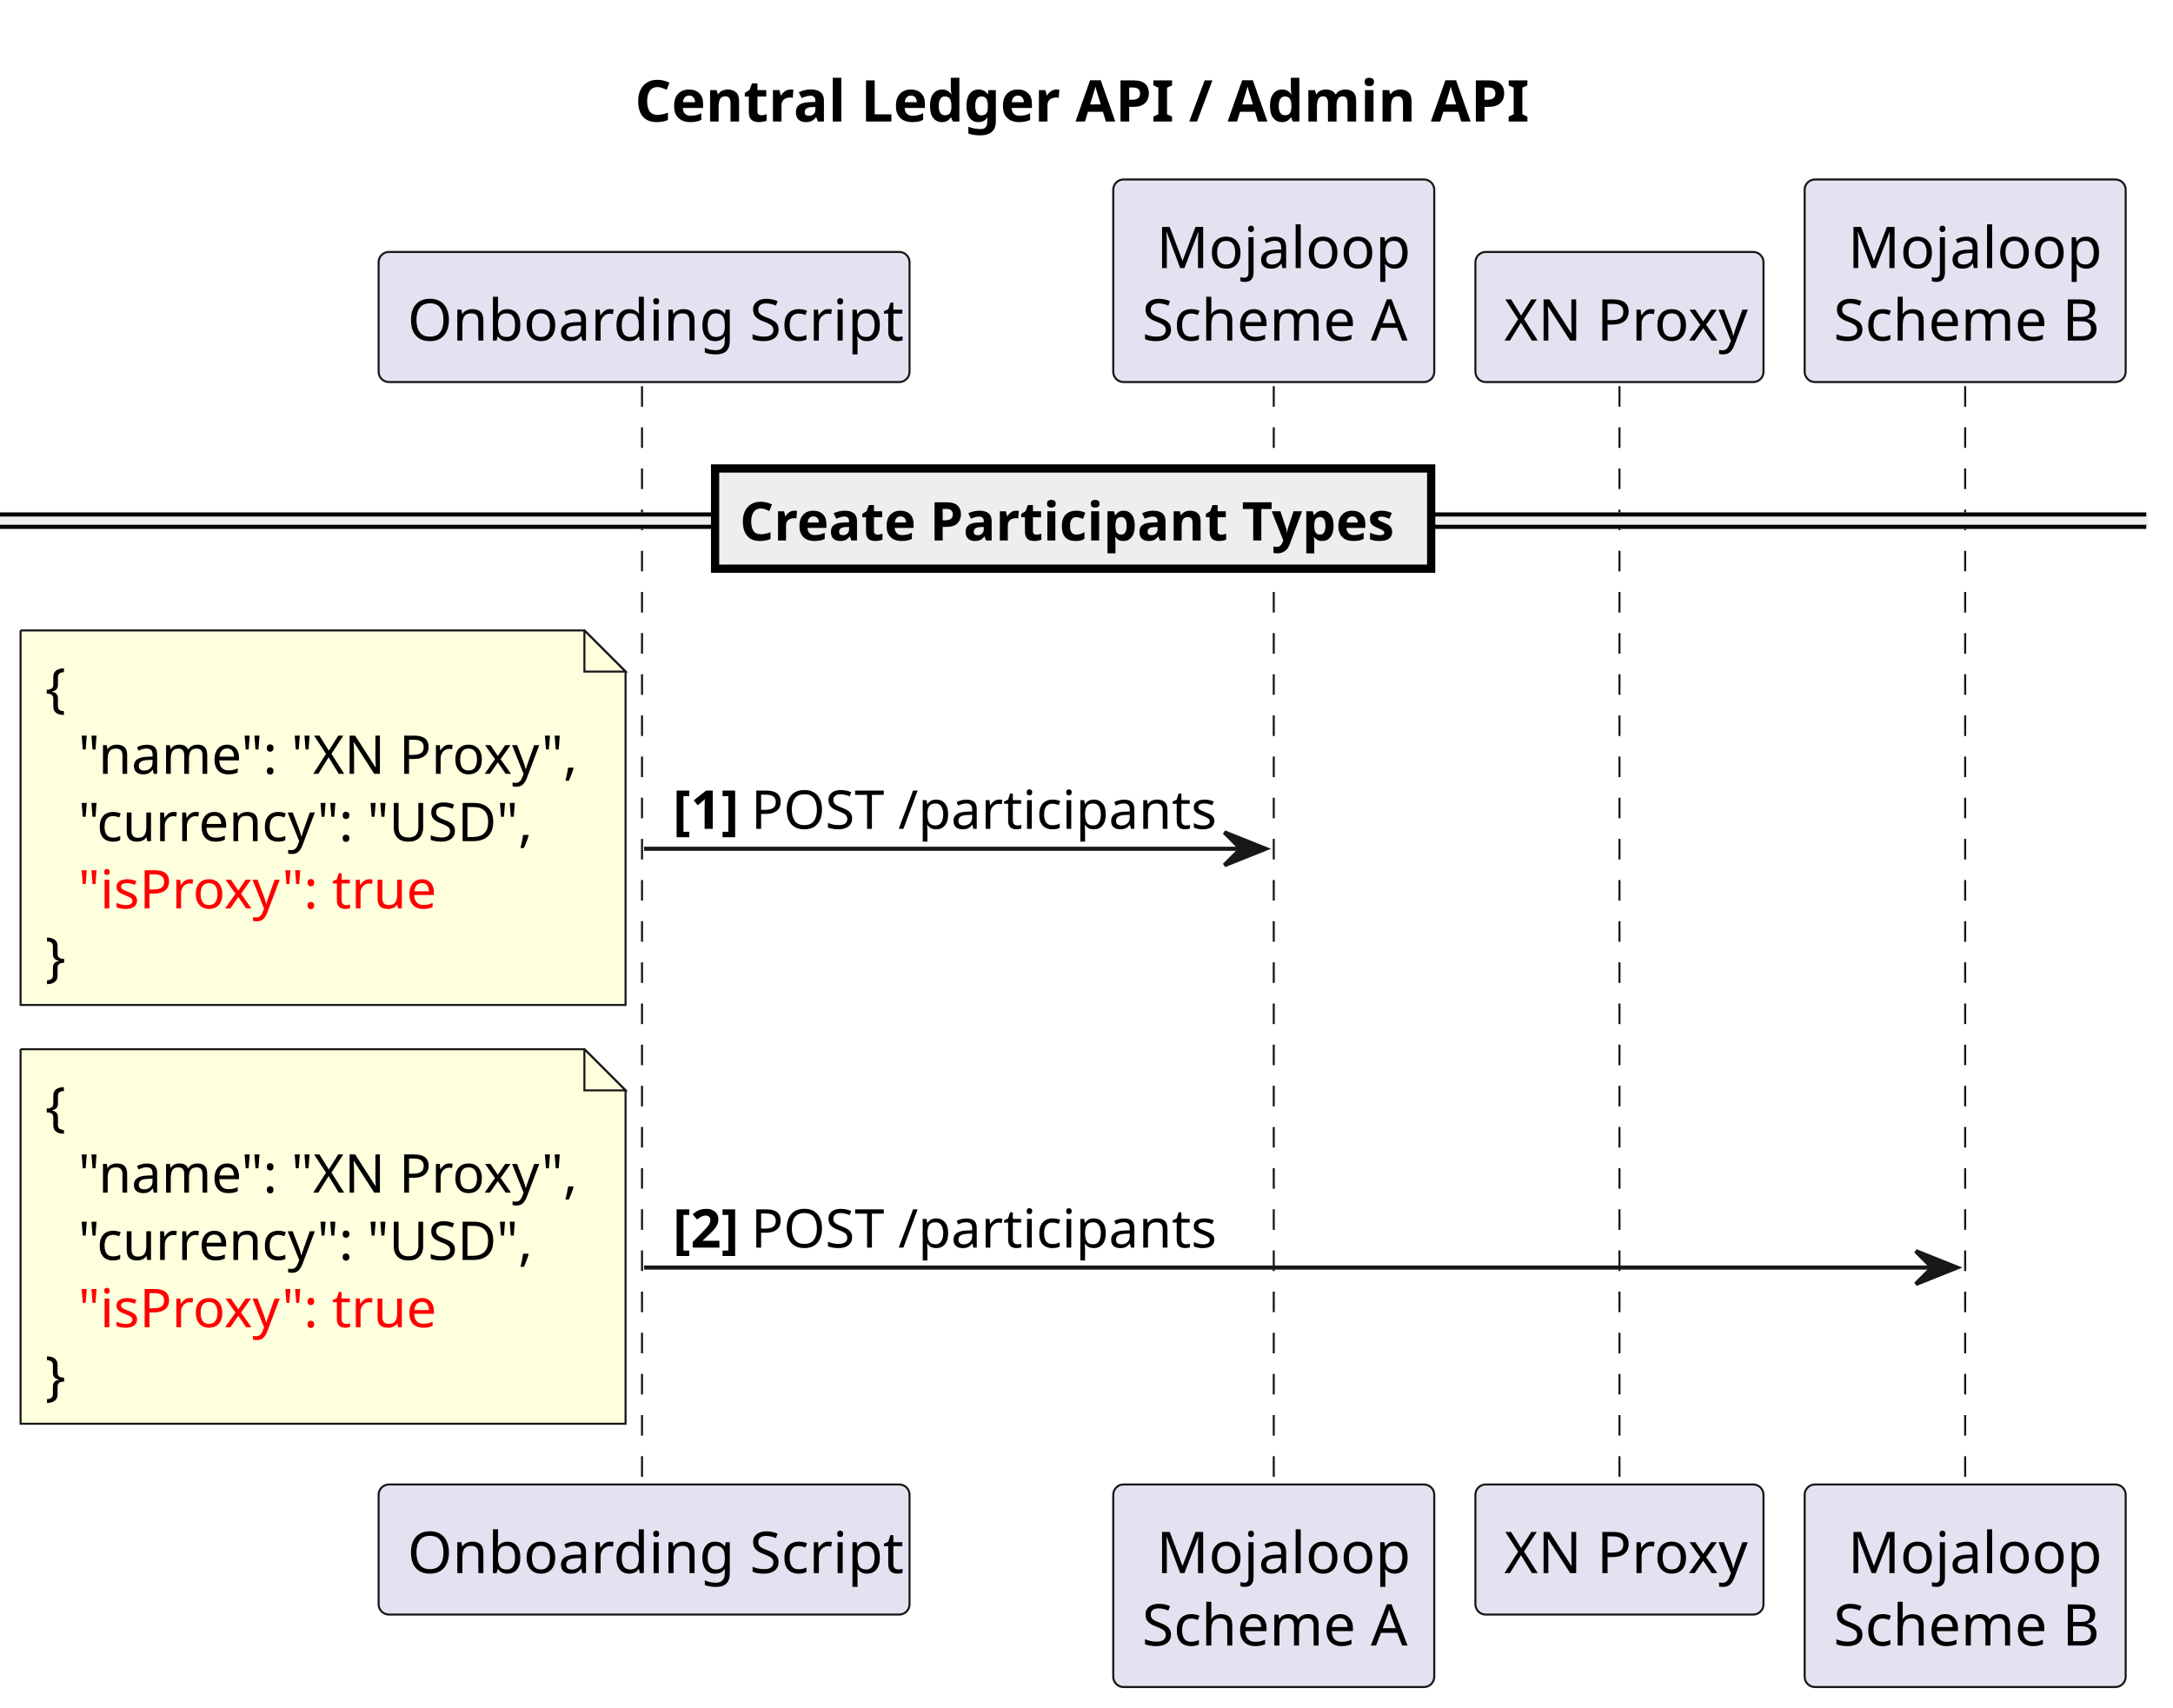
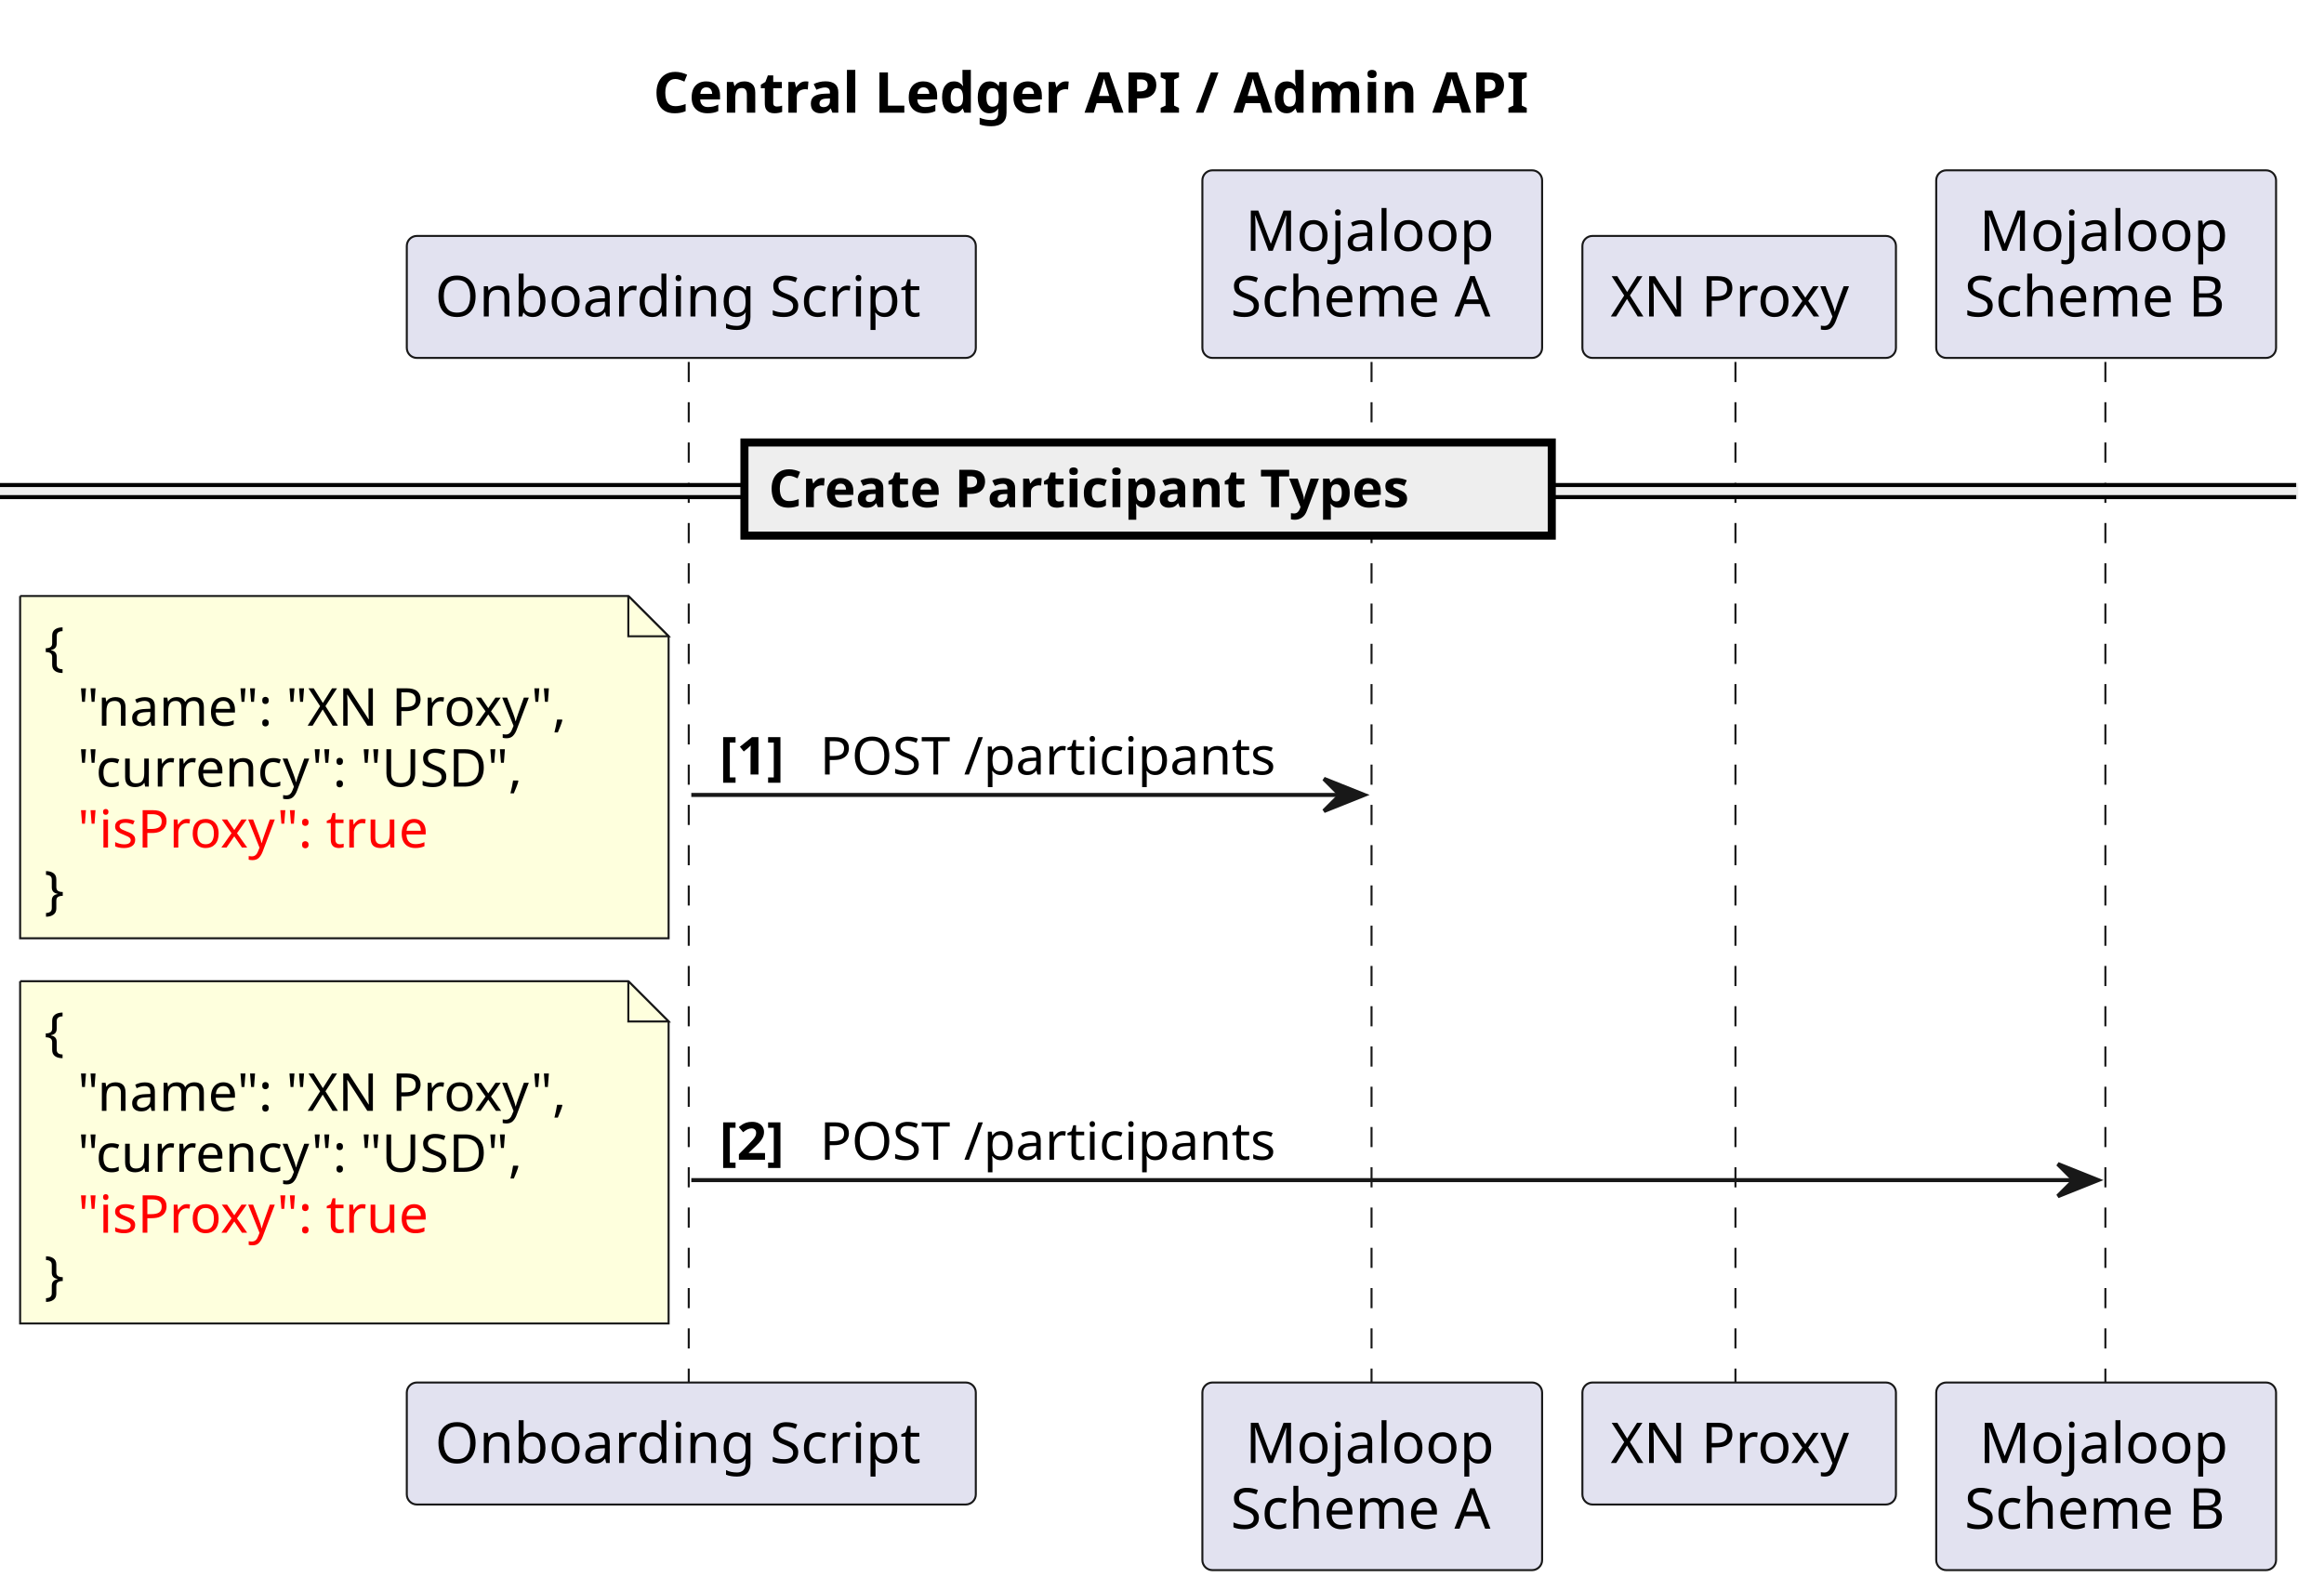
- <svg xmlns="http://www.w3.org/2000/svg" contentStyleType="text/css" height="415px" preserveAspectRatio="none" style="width:528px;height:415px;background:#FFFFFF;" version="1.1" viewBox="0 0 528 415" width="528px" zoomAndPan="magnify">
+ <svg xmlns="http://www.w3.org/2000/svg" contentStyleType="text/css" height="395px" preserveAspectRatio="none" style="width:577px;height:395px;background:#FFFFFF;" version="1.1" viewBox="0 0 577 395" width="577px" zoomAndPan="magnify">
  <defs />
  <g>
-     <text fill="#000000" font-family="sans-serif" font-size="14" font-weight="bold" lengthAdjust="spacing" textLength="212" x="154.25" y="29.533">Central Ledger API / Admin API</text>
-     <line style="stroke:#181818;stroke-width:0.5;stroke-dasharray:5.0,5.0;" x1="156" x2="156" y1="93.828" y2="361.695" />
-     <line style="stroke:#181818;stroke-width:0.5;stroke-dasharray:5.0,5.0;" x1="309.5" x2="309.5" y1="93.828" y2="361.695" />
-     <line style="stroke:#181818;stroke-width:0.5;stroke-dasharray:5.0,5.0;" x1="393.5" x2="393.5" y1="93.828" y2="361.695" />
-     <line style="stroke:#181818;stroke-width:0.5;stroke-dasharray:5.0,5.0;" x1="477.5" x2="477.5" y1="93.828" y2="361.695" />
-     <rect fill="#E2E2F0" height="31.609" rx="2.5" ry="2.5" style="stroke:#181818;stroke-width:0.5;" width="129" x="92" y="61.219" />
-     <text fill="#000000" font-family="sans-serif" font-size="14" lengthAdjust="spacing" textLength="115" x="99" y="82.752">Onboarding Script</text>
-     <rect fill="#E2E2F0" height="31.609" rx="2.5" ry="2.5" style="stroke:#181818;stroke-width:0.5;" width="129" x="92" y="360.695" />
-     <text fill="#000000" font-family="sans-serif" font-size="14" lengthAdjust="spacing" textLength="115" x="99" y="382.228">Onboarding Script</text>
-     <rect fill="#E2E2F0" height="49.219" rx="2.5" ry="2.5" style="stroke:#181818;stroke-width:0.5;" width="78" x="270.5" y="43.609" />
-     <text fill="#000000" font-family="sans-serif" font-size="14" lengthAdjust="spacing" textLength="57" x="281" y="65.143">Mojaloop</text>
-     <text fill="#000000" font-family="sans-serif" font-size="14" lengthAdjust="spacing" textLength="64" x="277.5" y="82.752">Scheme A</text>
-     <rect fill="#E2E2F0" height="49.219" rx="2.5" ry="2.5" style="stroke:#181818;stroke-width:0.5;" width="78" x="270.5" y="360.695" />
-     <text fill="#000000" font-family="sans-serif" font-size="14" lengthAdjust="spacing" textLength="57" x="281" y="382.228">Mojaloop</text>
-     <text fill="#000000" font-family="sans-serif" font-size="14" lengthAdjust="spacing" textLength="64" x="277.5" y="399.838">Scheme A</text>
-     <rect fill="#E2E2F0" height="31.609" rx="2.5" ry="2.5" style="stroke:#181818;stroke-width:0.5;" width="70" x="358.5" y="61.219" />
-     <text fill="#000000" font-family="sans-serif" font-size="14" lengthAdjust="spacing" textLength="56" x="365.5" y="82.752">XN Proxy</text>
-     <rect fill="#E2E2F0" height="31.609" rx="2.5" ry="2.5" style="stroke:#181818;stroke-width:0.5;" width="70" x="358.5" y="360.695" />
-     <text fill="#000000" font-family="sans-serif" font-size="14" lengthAdjust="spacing" textLength="56" x="365.5" y="382.228">XN Proxy</text>
-     <rect fill="#E2E2F0" height="49.219" rx="2.5" ry="2.5" style="stroke:#181818;stroke-width:0.5;" width="78" x="438.5" y="43.609" />
-     <text fill="#000000" font-family="sans-serif" font-size="14" lengthAdjust="spacing" textLength="57" x="449" y="65.143">Mojaloop</text>
-     <text fill="#000000" font-family="sans-serif" font-size="14" lengthAdjust="spacing" textLength="64" x="445.5" y="82.752">Scheme B</text>
-     <rect fill="#E2E2F0" height="49.219" rx="2.5" ry="2.5" style="stroke:#181818;stroke-width:0.5;" width="78" x="438.5" y="360.695" />
-     <text fill="#000000" font-family="sans-serif" font-size="14" lengthAdjust="spacing" textLength="57" x="449" y="382.228">Mojaloop</text>
-     <text fill="#000000" font-family="sans-serif" font-size="14" lengthAdjust="spacing" textLength="64" x="445.5" y="399.838">Scheme B</text>
-     <rect fill="#EEEEEE" height="3" style="stroke:#EEEEEE;stroke-width:1.0;" width="521.5" x="0" y="125.004" />
-     <line style="stroke:#000000;stroke-width:1.0;" x1="0" x2="521.5" y1="125.004" y2="125.004" />
-     <line style="stroke:#000000;stroke-width:1.0;" x1="0" x2="521.5" y1="128.004" y2="128.004" />
-     <rect fill="#EEEEEE" height="24.352" style="stroke:#000000;stroke-width:2.0;" width="174" x="173.75" y="113.828" />
-     <text fill="#000000" font-family="sans-serif" font-size="13" font-weight="bold" lengthAdjust="spacing" textLength="156" x="179.75" y="131.323">Create Participant Types</text>
-     <polygon fill="#181818" points="297.5,202.234,307.5,206.234,297.5,210.234,301.5,206.234" style="stroke:#181818;stroke-width:1.0;" />
-     <line style="stroke:#181818;stroke-width:1.0;" x1="156.5" x2="303.5" y1="206.234" y2="206.234" />
-     <text fill="#000000" font-family="sans-serif" font-size="13" font-weight="bold" lengthAdjust="spacing" textLength="15" x="163.5" y="201.378">[1]</text>
-     <text fill="#000000" font-family="sans-serif" font-size="13" lengthAdjust="spacing" textLength="110" x="182.5" y="201.378">POST /participants</text>
-     <path d="M5,153.18 L5,244.18 L152,244.18 L152,163.18 L142,153.18 L5,153.18 " fill="#FEFFDD" style="stroke:#181818;stroke-width:0.5;" />
-     <path d="M142,153.18 L142,163.18 L152,163.18 L142,153.18 " fill="#FEFFDD" style="stroke:#181818;stroke-width:0.5;" />
-     <text fill="#000000" font-family="sans-serif" font-size="13" lengthAdjust="spacing" textLength="4" x="11" y="171.675">{</text>
-     <text fill="#000000" font-family="sans-serif" font-size="13" lengthAdjust="spacing" textLength="118" x="19" y="188.026">"name": "XN Proxy",</text>
-     <text fill="#000000" font-family="sans-serif" font-size="13" lengthAdjust="spacing" textLength="109" x="19" y="204.378">"currency": "USD",</text>
-     <text fill="#000000" font-family="sans-serif" font-size="13" lengthAdjust="spacing" textLength="8" x="11" y="220.73">  </text>
-     <text fill="#FF0000" font-family="sans-serif" font-size="13" lengthAdjust="spacing" textLength="84" x="19" y="220.73">"isProxy": true</text>
-     <text fill="#000000" font-family="sans-serif" font-size="13" lengthAdjust="spacing" textLength="4" x="11" y="237.081">}</text>
-     <polygon fill="#181818" points="465.5,303.992,475.5,307.992,465.5,311.992,469.5,307.992" style="stroke:#181818;stroke-width:1.0;" />
-     <line style="stroke:#181818;stroke-width:1.0;" x1="156.5" x2="471.5" y1="307.992" y2="307.992" />
-     <text fill="#000000" font-family="sans-serif" font-size="13" font-weight="bold" lengthAdjust="spacing" textLength="15" x="163.5" y="303.136">[2]</text>
-     <text fill="#000000" font-family="sans-serif" font-size="13" lengthAdjust="spacing" textLength="110" x="182.5" y="303.136">POST /participants</text>
-     <path d="M5,254.938 L5,345.938 L152,345.938 L152,264.938 L142,254.938 L5,254.938 " fill="#FEFFDD" style="stroke:#181818;stroke-width:0.5;" />
-     <path d="M142,254.938 L142,264.938 L152,264.938 L142,254.938 " fill="#FEFFDD" style="stroke:#181818;stroke-width:0.5;" />
-     <text fill="#000000" font-family="sans-serif" font-size="13" lengthAdjust="spacing" textLength="4" x="11" y="273.433">{</text>
-     <text fill="#000000" font-family="sans-serif" font-size="13" lengthAdjust="spacing" textLength="118" x="19" y="289.784">"name": "XN Proxy",</text>
-     <text fill="#000000" font-family="sans-serif" font-size="13" lengthAdjust="spacing" textLength="109" x="19" y="306.136">"currency": "USD",</text>
-     <text fill="#000000" font-family="sans-serif" font-size="13" lengthAdjust="spacing" textLength="8" x="11" y="322.487">  </text>
-     <text fill="#FF0000" font-family="sans-serif" font-size="13" lengthAdjust="spacing" textLength="84" x="19" y="322.487">"isProxy": true</text>
-     <text fill="#000000" font-family="sans-serif" font-size="13" lengthAdjust="spacing" textLength="4" x="11" y="338.839">}</text>
+     <text fill="#000000" font-family="sans-serif" font-size="14" font-weight="bold" lengthAdjust="spacing" textLength="244.74" x="162.179" y="27.995">Central Ledger API / Admin API</text>
+     <line style="stroke:#181818;stroke-width:0.5;stroke-dasharray:5.0,5.0;" x1="171" x2="171" y1="89.891" y2="344.352" />
+     <line style="stroke:#181818;stroke-width:0.5;stroke-dasharray:5.0,5.0;" x1="340.525" x2="340.525" y1="89.891" y2="344.352" />
+     <line style="stroke:#181818;stroke-width:0.5;stroke-dasharray:5.0,5.0;" x1="430.874" x2="430.874" y1="89.891" y2="344.352" />
+     <line style="stroke:#181818;stroke-width:0.5;stroke-dasharray:5.0,5.0;" x1="522.722" x2="522.722" y1="89.891" y2="344.352" />
+     <rect fill="#E2E2F0" height="30.297" rx="2.5" ry="2.5" style="stroke:#181818;stroke-width:0.5;" width="141.272" x="101" y="58.594" />
+     <text fill="#000000" font-family="sans-serif" font-size="14" lengthAdjust="spacing" textLength="127.272" x="108" y="78.589">Onboarding Script</text>
+     <rect fill="#E2E2F0" height="30.297" rx="2.5" ry="2.5" style="stroke:#181818;stroke-width:0.5;" width="141.272" x="101" y="343.352" />
+     <text fill="#000000" font-family="sans-serif" font-size="14" lengthAdjust="spacing" textLength="127.272" x="108" y="363.347">Onboarding Script</text>
+     <rect fill="#E2E2F0" height="46.594" rx="2.5" ry="2.5" style="stroke:#181818;stroke-width:0.5;" width="84.349" x="298.525" y="42.297" />
+     <text fill="#000000" font-family="sans-serif" font-size="14" lengthAdjust="spacing" textLength="63.02" x="309.19" y="62.292">Mojaloop</text>
+     <text fill="#000000" font-family="sans-serif" font-size="14" lengthAdjust="spacing" textLength="70.349" x="305.525" y="78.589">Scheme A</text>
+     <rect fill="#E2E2F0" height="46.594" rx="2.5" ry="2.5" style="stroke:#181818;stroke-width:0.5;" width="84.349" x="298.525" y="343.352" />
+     <text fill="#000000" font-family="sans-serif" font-size="14" lengthAdjust="spacing" textLength="63.02" x="309.19" y="363.347">Mojaloop</text>
+     <text fill="#000000" font-family="sans-serif" font-size="14" lengthAdjust="spacing" textLength="70.349" x="305.525" y="379.644">Scheme A</text>
+     <rect fill="#E2E2F0" height="30.297" rx="2.5" ry="2.5" style="stroke:#181818;stroke-width:0.5;" width="77.848" x="392.874" y="58.594" />
+     <text fill="#000000" font-family="sans-serif" font-size="14" lengthAdjust="spacing" textLength="63.848" x="399.874" y="78.589">XN Proxy</text>
+     <rect fill="#E2E2F0" height="30.297" rx="2.5" ry="2.5" style="stroke:#181818;stroke-width:0.5;" width="77.848" x="392.874" y="343.352" />
+     <text fill="#000000" font-family="sans-serif" font-size="14" lengthAdjust="spacing" textLength="63.848" x="399.874" y="363.347">XN Proxy</text>
+     <rect fill="#E2E2F0" height="46.594" rx="2.5" ry="2.5" style="stroke:#181818;stroke-width:0.5;" width="84.376" x="480.722" y="42.297" />
+     <text fill="#000000" font-family="sans-serif" font-size="14" lengthAdjust="spacing" textLength="63.02" x="491.399" y="62.292">Mojaloop</text>
+     <text fill="#000000" font-family="sans-serif" font-size="14" lengthAdjust="spacing" textLength="70.376" x="487.722" y="78.589">Scheme B</text>
+     <rect fill="#E2E2F0" height="46.594" rx="2.5" ry="2.5" style="stroke:#181818;stroke-width:0.5;" width="84.376" x="480.722" y="343.352" />
+     <text fill="#000000" font-family="sans-serif" font-size="14" lengthAdjust="spacing" textLength="63.02" x="491.399" y="363.347">Mojaloop</text>
+     <text fill="#000000" font-family="sans-serif" font-size="14" lengthAdjust="spacing" textLength="70.376" x="487.722" y="379.644">Scheme B</text>
+     <rect fill="#EEEEEE" height="3" style="stroke:#EEEEEE;stroke-width:1.0;" width="570.098" x="0" y="120.457" />
+     <line style="stroke:#000000;stroke-width:1.0;" x1="0" x2="570.098" y1="120.457" y2="120.457" />
+     <line style="stroke:#000000;stroke-width:1.0;" x1="0" x2="570.098" y1="123.457" y2="123.457" />
+     <rect fill="#EEEEEE" height="23.133" style="stroke:#000000;stroke-width:2.0;" width="200.443" x="184.827" y="109.891" />
+     <text fill="#000000" font-family="sans-serif" font-size="13" font-weight="bold" lengthAdjust="spacing" textLength="181.917" x="190.827" y="125.957">Create Participant Types</text>
+     <polygon fill="#181818" points="328.7,193.422,338.7,197.422,328.7,201.422,332.7,197.422" style="stroke:#181818;stroke-width:1.0;" />
+     <line style="stroke:#181818;stroke-width:1.0;" x1="171.636" x2="334.7" y1="197.422" y2="197.422" />
+     <text fill="#000000" font-family="sans-serif" font-size="13" font-weight="bold" lengthAdjust="spacing" textLength="20.928" x="178.636" y="192.356">[1]</text>
+     <text fill="#000000" font-family="sans-serif" font-size="13" lengthAdjust="spacing" textLength="120.136" x="203.564" y="192.356">POST /participants</text>
+     <path d="M5,148.023 L5,233.023 L166,233.023 L166,158.023 L156,148.023 L5,148.023 " fill="#FEFFDD" style="stroke:#181818;stroke-width:0.5;" />
+     <path d="M156,148.023 L156,158.023 L166,158.023 L156,148.023 " fill="#FEFFDD" style="stroke:#181818;stroke-width:0.5;" />
+     <text fill="#000000" font-family="sans-serif" font-size="13" lengthAdjust="spacing" textLength="8.271" x="11" y="165.09">{</text>
+     <text fill="#000000" font-family="sans-serif" font-size="13" lengthAdjust="spacing" textLength="132.717" x="19.265" y="180.223">"name": "XN Proxy",</text>
+     <text fill="#000000" font-family="sans-serif" font-size="13" lengthAdjust="spacing" textLength="121.494" x="19.265" y="195.356">"currency": "USD",</text>
+     <text fill="#000000" font-family="sans-serif" font-size="13" lengthAdjust="spacing" textLength="8.265" x="11" y="210.489">  </text>
+     <text fill="#FF0000" font-family="sans-serif" font-size="13" lengthAdjust="spacing" textLength="94.06" x="19.265" y="210.489">"isProxy": true</text>
+     <text fill="#000000" font-family="sans-serif" font-size="13" lengthAdjust="spacing" textLength="8.271" x="11" y="225.622">}</text>
+     <polygon fill="#181818" points="510.91,289.086,520.91,293.086,510.91,297.086,514.91,293.086" style="stroke:#181818;stroke-width:1.0;" />
+     <line style="stroke:#181818;stroke-width:1.0;" x1="171.636" x2="516.91" y1="293.086" y2="293.086" />
+     <text fill="#000000" font-family="sans-serif" font-size="13" font-weight="bold" lengthAdjust="spacing" textLength="20.928" x="178.636" y="288.02">[2]</text>
+     <text fill="#000000" font-family="sans-serif" font-size="13" lengthAdjust="spacing" textLength="120.136" x="203.564" y="288.02">POST /participants</text>
+     <path d="M5,243.688 L5,328.688 L166,328.688 L166,253.688 L156,243.688 L5,243.688 " fill="#FEFFDD" style="stroke:#181818;stroke-width:0.5;" />
+     <path d="M156,243.688 L156,253.688 L166,253.688 L156,243.688 " fill="#FEFFDD" style="stroke:#181818;stroke-width:0.5;" />
+     <text fill="#000000" font-family="sans-serif" font-size="13" lengthAdjust="spacing" textLength="8.271" x="11" y="260.754">{</text>
+     <text fill="#000000" font-family="sans-serif" font-size="13" lengthAdjust="spacing" textLength="132.717" x="19.265" y="275.887">"name": "XN Proxy",</text>
+     <text fill="#000000" font-family="sans-serif" font-size="13" lengthAdjust="spacing" textLength="121.494" x="19.265" y="291.02">"currency": "USD",</text>
+     <text fill="#000000" font-family="sans-serif" font-size="13" lengthAdjust="spacing" textLength="8.265" x="11" y="306.153">  </text>
+     <text fill="#FF0000" font-family="sans-serif" font-size="13" lengthAdjust="spacing" textLength="94.06" x="19.265" y="306.153">"isProxy": true</text>
+     <text fill="#000000" font-family="sans-serif" font-size="13" lengthAdjust="spacing" textLength="8.271" x="11" y="321.286">}</text>
  </g>
</svg>
